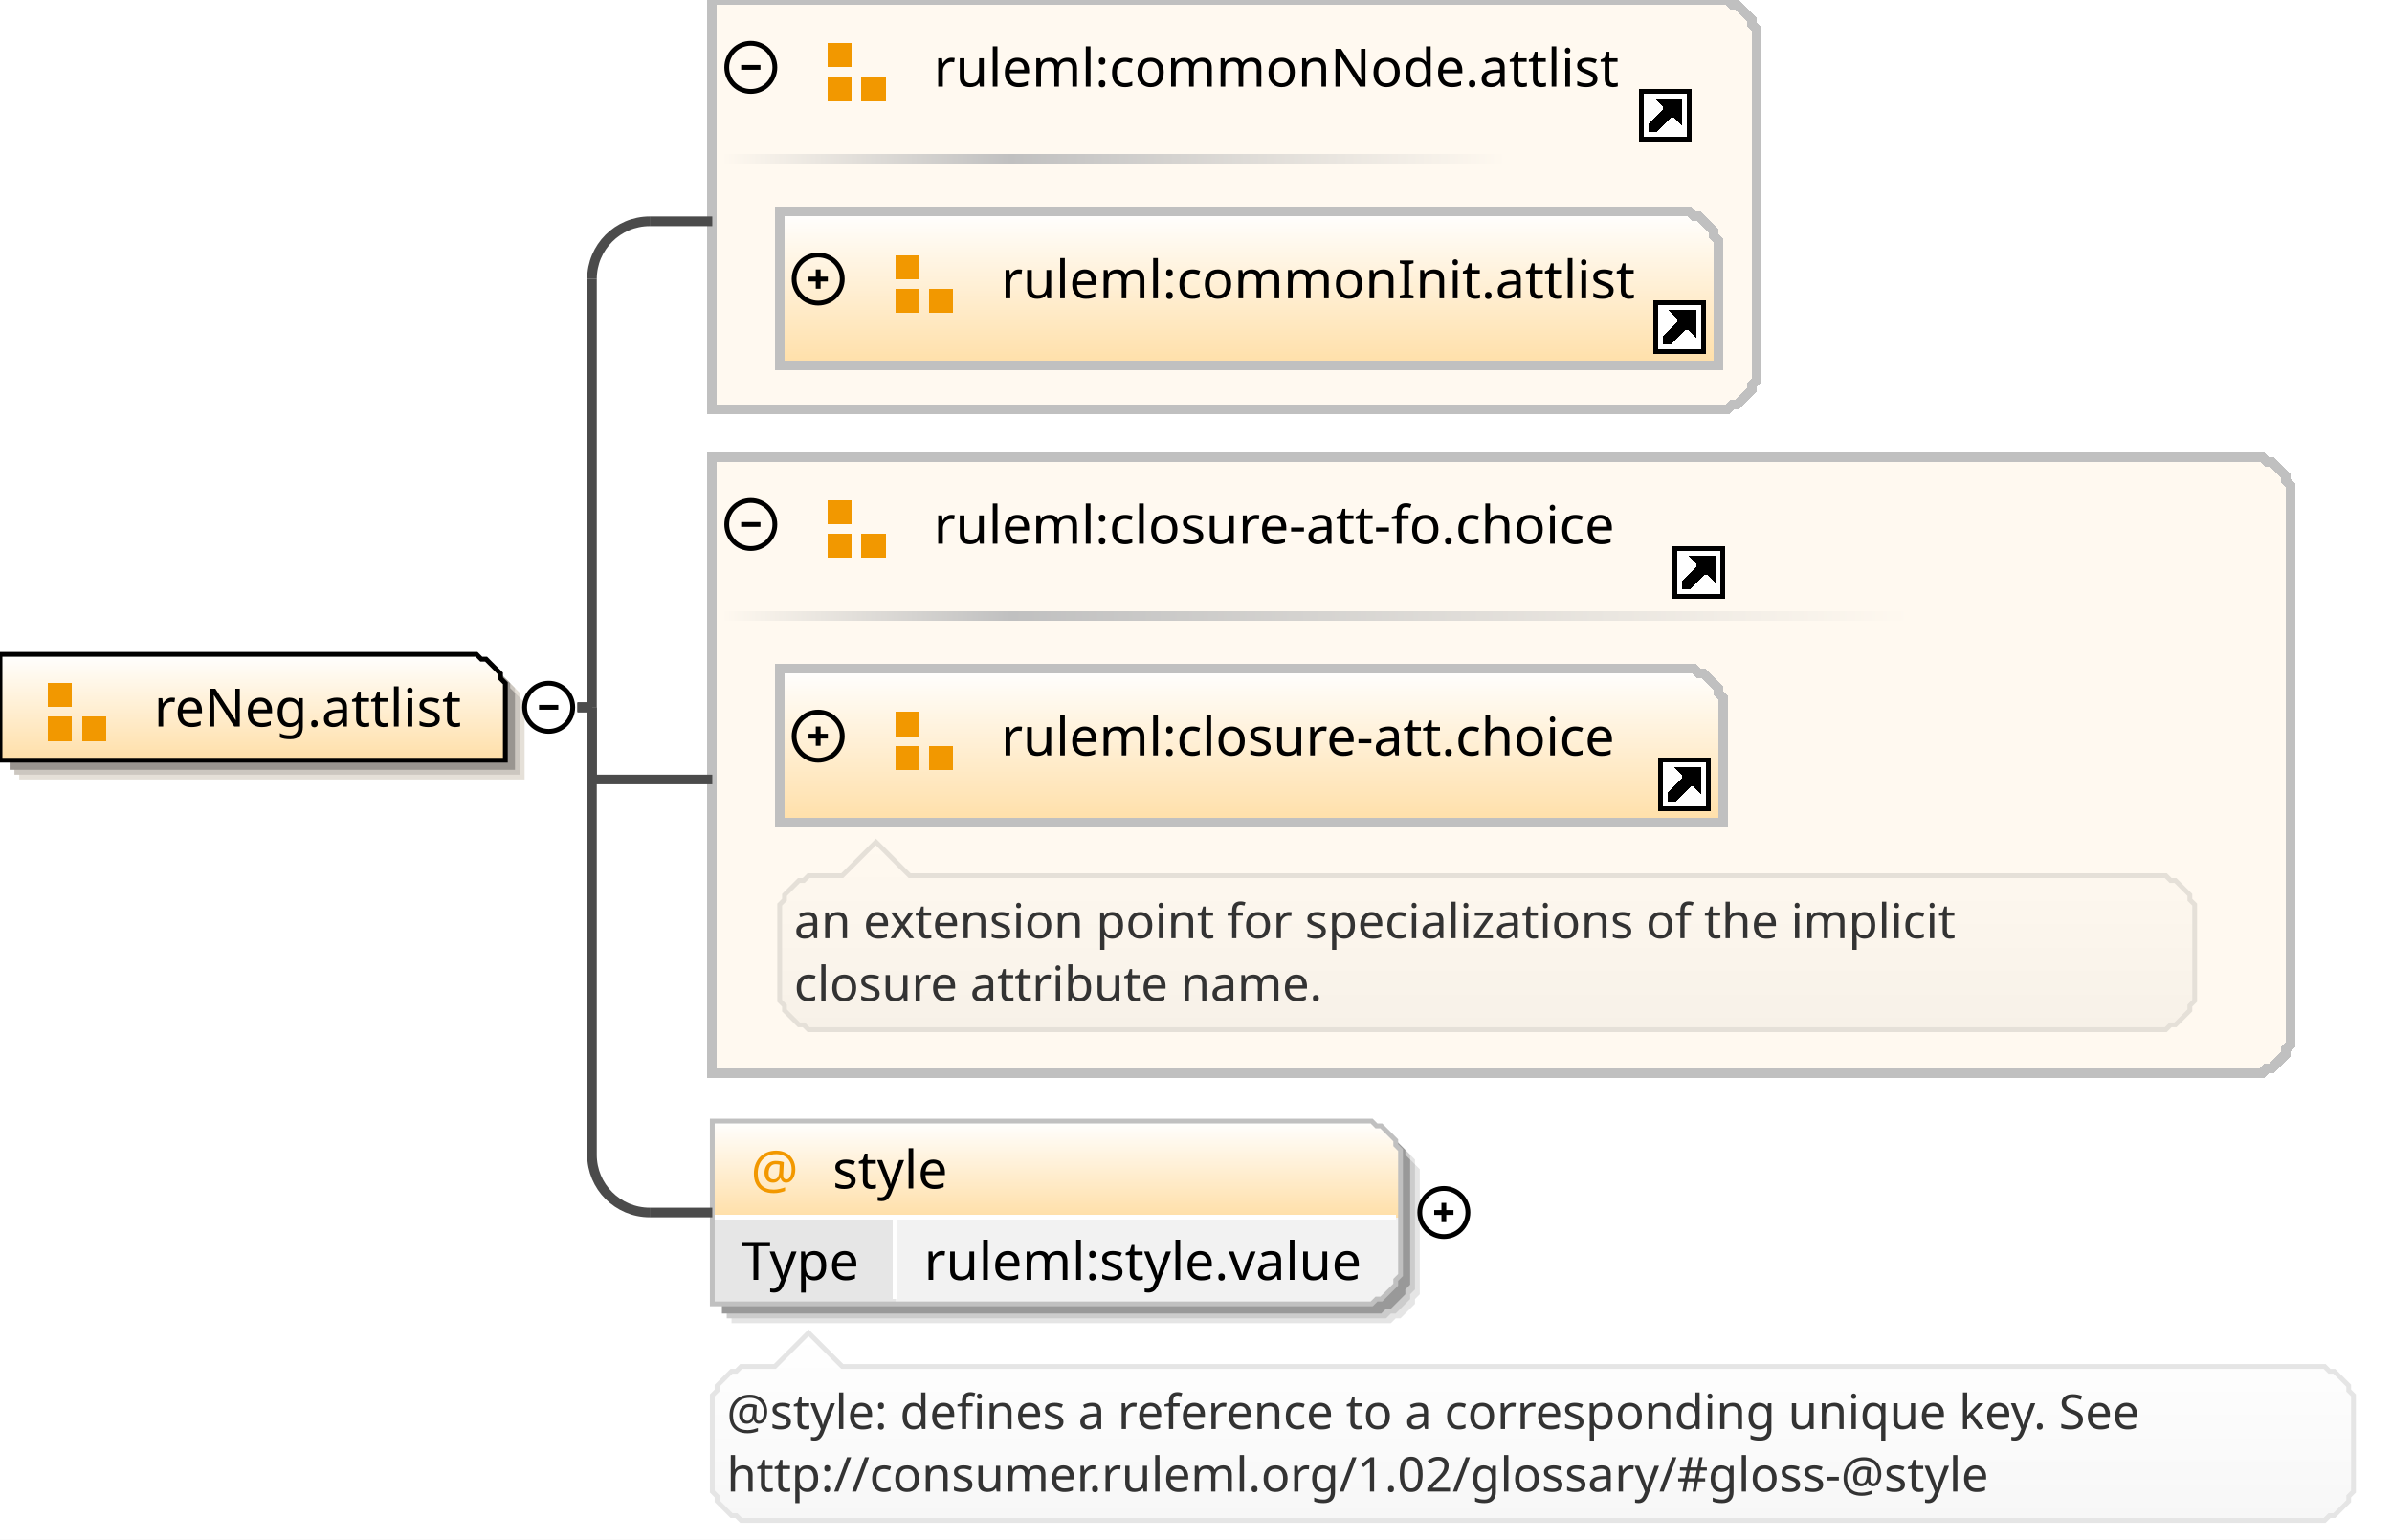
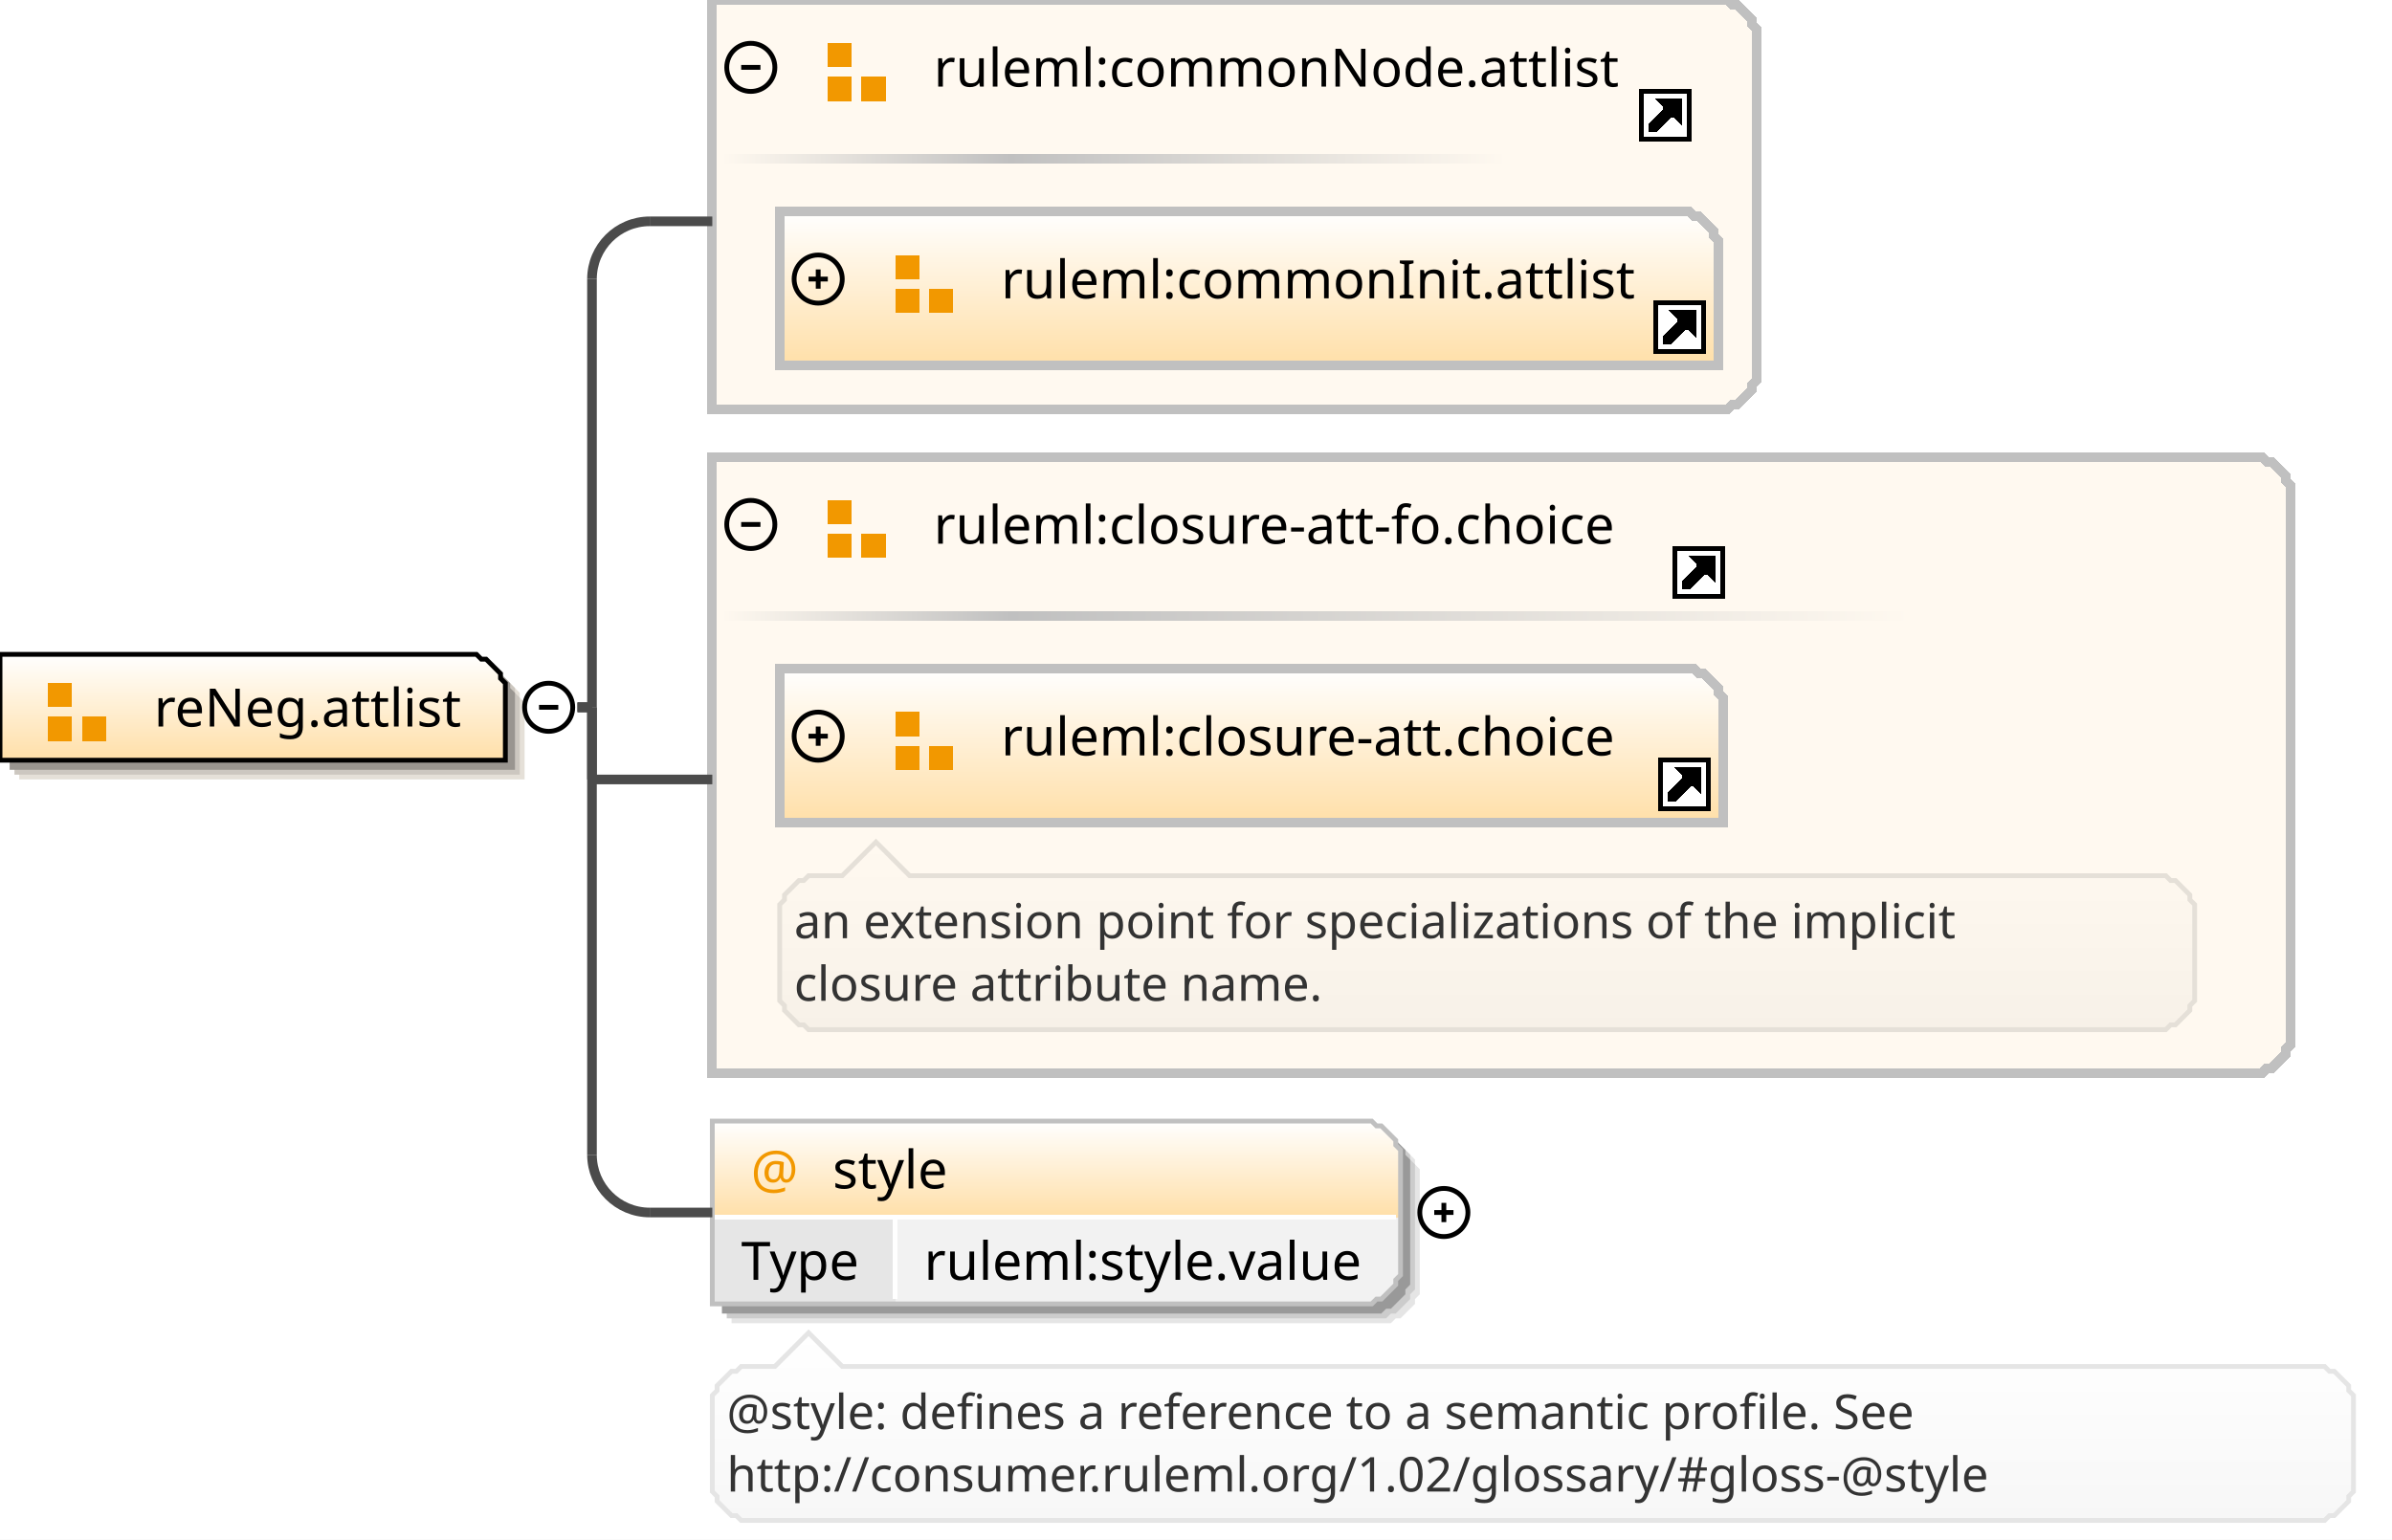
<svg xmlns="http://www.w3.org/2000/svg" color-interpolation="auto" color-rendering="auto" fill="black" fill-opacity="1" font-family="'Dialog'" font-size="12" font-style="normal" font-weight="normal" height="320" image-rendering="auto" shape-rendering="auto" stroke="black" stroke-dasharray="none" stroke-dashoffset="0" stroke-linecap="square" stroke-linejoin="miter" stroke-miterlimit="10" stroke-opacity="1" stroke-width="1" text-rendering="auto" width="497">
  <defs id="genericDefs" />
  <g>
    <defs id="defs1">
      <linearGradient gradientUnits="userSpaceOnUse" id="linearGradient1" spreadMethod="pad" x1="0" x2="0" y1="136" y2="158">
        <stop offset="0%" stop-color="white" stop-opacity="1" />
        <stop offset="100%" stop-color="rgb(255,223,168)" stop-opacity="1" />
      </linearGradient>
      <linearGradient gradientUnits="userSpaceOnUse" id="linearGradient2" spreadMethod="pad" x1="210" x2="313" y1="32" y2="32">
        <stop offset="0%" stop-color="silver" stop-opacity="1" />
        <stop offset="100%" stop-color="rgb(255,249,240)" stop-opacity="1" />
      </linearGradient>
      <linearGradient gradientUnits="userSpaceOnUse" id="linearGradient3" spreadMethod="pad" x1="150" x2="210" y1="32" y2="32">
        <stop offset="0%" stop-color="rgb(255,249,240)" stop-opacity="1" />
        <stop offset="100%" stop-color="silver" stop-opacity="1" />
      </linearGradient>
      <linearGradient gradientUnits="userSpaceOnUse" id="linearGradient4" spreadMethod="pad" x1="162" x2="162" y1="44" y2="76">
        <stop offset="0%" stop-color="white" stop-opacity="1" />
        <stop offset="100%" stop-color="rgb(255,223,168)" stop-opacity="1" />
      </linearGradient>
      <linearGradient gradientUnits="userSpaceOnUse" id="linearGradient5" spreadMethod="pad" x1="210" x2="397" y1="127" y2="127">
        <stop offset="0%" stop-color="silver" stop-opacity="1" />
        <stop offset="100%" stop-color="rgb(255,249,240)" stop-opacity="1" />
      </linearGradient>
      <linearGradient gradientUnits="userSpaceOnUse" id="linearGradient6" spreadMethod="pad" x1="150" x2="210" y1="127" y2="127">
        <stop offset="0%" stop-color="rgb(255,249,240)" stop-opacity="1" />
        <stop offset="100%" stop-color="silver" stop-opacity="1" />
      </linearGradient>
      <linearGradient gradientUnits="userSpaceOnUse" id="linearGradient7" spreadMethod="pad" x1="162" x2="162" y1="139" y2="171">
        <stop offset="0%" stop-color="white" stop-opacity="1" />
        <stop offset="100%" stop-color="rgb(255,223,168)" stop-opacity="1" />
      </linearGradient>
      <linearGradient gradientUnits="userSpaceOnUse" id="linearGradient8" spreadMethod="pad" x1="162" x2="162" y1="175" y2="214">
        <stop offset="0%" stop-color="rgb(255,249,240)" stop-opacity="1" />
        <stop offset="100%" stop-color="rgb(247,241,232)" stop-opacity="1" />
      </linearGradient>
      <linearGradient gradientUnits="userSpaceOnUse" id="linearGradient9" spreadMethod="pad" x1="148" x2="148" y1="233" y2="253">
        <stop offset="0%" stop-color="white" stop-opacity="1" />
        <stop offset="100%" stop-color="rgb(255,223,168)" stop-opacity="1" />
      </linearGradient>
      <linearGradient gradientUnits="userSpaceOnUse" id="linearGradient10" spreadMethod="pad" x1="148" x2="148" y1="277" y2="316">
        <stop offset="0%" stop-color="white" stop-opacity="1" />
        <stop offset="100%" stop-color="rgb(247,247,247)" stop-opacity="1" />
      </linearGradient>
      <clipPath clipPathUnits="userSpaceOnUse" id="clipPath1">
        <path d="M0 0 L497 0 L497 320 L0 320 L0 0 Z" />
      </clipPath>
    </defs>
    <g fill="white" stroke="white" text-rendering="geometricPrecision">
      <rect clip-path="url(#clipPath1)" height="320" stroke="none" width="497" x="0" y="0" />
    </g>
    <g fill="rgb(229,224,216)" font-family="sans-serif" font-size="11" stroke="rgb(229,224,216)" text-rendering="geometricPrecision">
      <polygon clip-path="url(#clipPath1)" points=" 4 140 103 140 104 141 105 141 106 142 107 143 108 144 108 145 109 146 109 162 4 162" stroke="none" />
      <polygon clip-path="url(#clipPath1)" fill="rgb(204,199,192)" points=" 3 139 102 139 103 140 104 140 105 141 106 142 107 143 107 144 108 145 108 161 3 161" stroke="none" />
      <polygon clip-path="url(#clipPath1)" fill="rgb(153,149,144)" points=" 2 138 101 138 102 139 103 139 104 140 105 141 106 142 106 143 107 144 107 160 2 160" stroke="none" />
      <polygon clip-path="url(#clipPath1)" fill="url(#linearGradient1)" points=" 0 136 99 136 100 137 101 137 102 138 103 139 104 140 104 141 105 142 105 158 0 158" shape-rendering="crispEdges" stroke="none" />
      <polygon clip-path="url(#clipPath1)" fill="none" points=" 0 136 99 136 100 137 101 137 102 138 103 139 104 140 104 141 105 142 105 158 0 158" stroke="black" stroke-linecap="butt" />
    </g>
    <g fill="rgb(242,152,0)" font-family="sans-serif" font-size="11" shape-rendering="crispEdges" stroke="rgb(242,152,0)" stroke-linecap="butt" text-rendering="geometricPrecision">
      <rect clip-path="url(#clipPath1)" height="5" stroke="none" width="5" x="10" y="142" />
      <rect clip-path="url(#clipPath1)" height="5" stroke="none" width="5" x="10" y="149" />
      <rect clip-path="url(#clipPath1)" height="5" stroke="none" width="5" x="17" y="149" />
      <text clip-path="url(#clipPath1)" fill="black" stroke="none" x="32" xml:space="preserve" y="151">reNeg.attlist</text>
      <circle clip-path="url(#clipPath1)" cx="114" cy="147" fill="none" r="5" shape-rendering="auto" stroke="black" />
      <line clip-path="url(#clipPath1)" fill="none" shape-rendering="auto" stroke="black" x1="112" x2="116" y1="147" y2="147" />
      <polygon clip-path="url(#clipPath1)" fill="rgb(255,249,240)" points=" 148 0 359 0 360 1 361 1 362 2 363 3 364 4 364 5 365 6 365 79 364 80 364 81 363 82 362 83 361 84 360 84 359 85 148 85" stroke="none" stroke-width="2" />
      <polygon clip-path="url(#clipPath1)" fill="none" points=" 148 0 359 0 360 1 361 1 362 2 363 3 364 4 364 5 365 6 365 79 364 80 364 81 363 82 362 83 361 84 360 84 359 85 148 85" stroke="silver" stroke-width="2" />
      <rect clip-path="url(#clipPath1)" fill="url(#linearGradient2)" height="2" stroke="none" stroke-width="2" width="103" x="210" y="32" />
      <rect clip-path="url(#clipPath1)" fill="url(#linearGradient3)" height="2" stroke="none" stroke-width="2" width="60" x="150" y="32" />
      <rect clip-path="url(#clipPath1)" height="5" stroke="none" width="5" x="172" y="9" />
      <rect clip-path="url(#clipPath1)" height="5" stroke="none" width="5" x="172" y="16" />
      <rect clip-path="url(#clipPath1)" height="5" stroke="none" width="5" x="179" y="16" />
      <text clip-path="url(#clipPath1)" fill="black" stroke="none" x="194" xml:space="preserve" y="18">ruleml:commonNode.attlist</text>
      <rect clip-path="url(#clipPath1)" fill="white" height="10" stroke="none" width="10" x="341" y="19" />
      <polygon clip-path="url(#clipPath1)" fill="none" points=" 343 27 343 26 346 23 346 22 345 21 349 21 349 25 348 24 347 24 344 27" stroke="black" />
      <polygon clip-path="url(#clipPath1)" fill="black" points=" 343 27 343 26 346 23 346 22 345 21 349 21 349 25 348 24 347 24 344 27" stroke="none" />
      <rect clip-path="url(#clipPath1)" fill="none" height="10" stroke="black" width="10" x="341" y="19" />
      <circle clip-path="url(#clipPath1)" cx="156" cy="14" fill="none" r="5" shape-rendering="auto" stroke="black" />
      <line clip-path="url(#clipPath1)" fill="none" shape-rendering="auto" stroke="black" x1="154" x2="158" y1="14" y2="14" />
      <polygon clip-path="url(#clipPath1)" fill="url(#linearGradient4)" points=" 162 44 351 44 352 45 353 45 354 46 355 47 356 48 356 49 357 50 357 76 162 76" stroke="none" stroke-width="2" />
      <polygon clip-path="url(#clipPath1)" fill="none" points=" 162 44 351 44 352 45 353 45 354 46 355 47 356 48 356 49 357 50 357 76 162 76" stroke="silver" stroke-width="2" />
      <rect clip-path="url(#clipPath1)" height="5" stroke="none" width="5" x="186" y="53" />
      <rect clip-path="url(#clipPath1)" height="5" stroke="none" width="5" x="186" y="60" />
      <rect clip-path="url(#clipPath1)" height="5" stroke="none" width="5" x="193" y="60" />
      <text clip-path="url(#clipPath1)" fill="black" stroke="none" x="208" xml:space="preserve" y="62">ruleml:commonInit.attlist</text>
      <rect clip-path="url(#clipPath1)" fill="white" height="10" stroke="none" width="10" x="344" y="63" />
      <polygon clip-path="url(#clipPath1)" fill="none" points=" 346 71 346 70 349 67 349 66 348 65 352 65 352 69 351 68 350 68 347 71" stroke="black" />
      <polygon clip-path="url(#clipPath1)" fill="black" points=" 346 71 346 70 349 67 349 66 348 65 352 65 352 69 351 68 350 68 347 71" stroke="none" />
      <rect clip-path="url(#clipPath1)" fill="none" height="10" stroke="black" width="10" x="344" y="63" />
      <circle clip-path="url(#clipPath1)" cx="170" cy="58" fill="none" r="5" shape-rendering="auto" stroke="black" />
      <line clip-path="url(#clipPath1)" fill="none" shape-rendering="auto" stroke="black" x1="168" x2="172" y1="58" y2="58" />
      <line clip-path="url(#clipPath1)" fill="none" shape-rendering="auto" stroke="black" x1="170" x2="170" y1="56" y2="60" />
    </g>
    <g fill="rgb(75,75,75)" font-family="sans-serif" font-size="11" stroke="rgb(75,75,75)" stroke-linecap="butt" stroke-width="2" text-rendering="geometricPrecision">
      <line clip-path="url(#clipPath1)" fill="none" x1="120" x2="123" y1="147" y2="147" />
      <line clip-path="url(#clipPath1)" fill="none" x1="123" x2="123" y1="58" y2="147" />
      <line clip-path="url(#clipPath1)" fill="none" x1="135" x2="148" y1="46" y2="46" />
      <path clip-path="url(#clipPath1)" d="M123 58 A12 12 0 0 1 135 46" fill="none" />
      <polygon clip-path="url(#clipPath1)" fill="rgb(255,249,240)" points=" 148 95 470 95 471 96 472 96 473 97 474 98 475 99 475 100 476 101 476 217 475 218 475 219 474 220 473 221 472 222 471 222 470 223 148 223" shape-rendering="crispEdges" stroke="none" />
      <polygon clip-path="url(#clipPath1)" fill="none" points=" 148 95 470 95 471 96 472 96 473 97 474 98 475 99 475 100 476 101 476 217 475 218 475 219 474 220 473 221 472 222 471 222 470 223 148 223" shape-rendering="crispEdges" stroke="silver" />
      <rect clip-path="url(#clipPath1)" fill="url(#linearGradient5)" height="2" shape-rendering="crispEdges" stroke="none" width="187" x="210" y="127" />
      <rect clip-path="url(#clipPath1)" fill="url(#linearGradient6)" height="2" shape-rendering="crispEdges" stroke="none" width="60" x="150" y="127" />
    </g>
    <g fill="rgb(242,152,0)" font-family="sans-serif" font-size="11" shape-rendering="crispEdges" stroke="rgb(242,152,0)" stroke-linecap="butt" text-rendering="geometricPrecision">
      <rect clip-path="url(#clipPath1)" height="5" stroke="none" width="5" x="172" y="104" />
      <rect clip-path="url(#clipPath1)" height="5" stroke="none" width="5" x="172" y="111" />
      <rect clip-path="url(#clipPath1)" height="5" stroke="none" width="5" x="179" y="111" />
      <text clip-path="url(#clipPath1)" fill="black" stroke="none" x="194" xml:space="preserve" y="113">ruleml:closure-att-fo.choice</text>
      <rect clip-path="url(#clipPath1)" fill="white" height="10" stroke="none" width="10" x="348" y="114" />
      <polygon clip-path="url(#clipPath1)" fill="none" points=" 350 122 350 121 353 118 353 117 352 116 356 116 356 120 355 119 354 119 351 122" stroke="black" />
      <polygon clip-path="url(#clipPath1)" fill="black" points=" 350 122 350 121 353 118 353 117 352 116 356 116 356 120 355 119 354 119 351 122" stroke="none" />
      <rect clip-path="url(#clipPath1)" fill="none" height="10" stroke="black" width="10" x="348" y="114" />
      <circle clip-path="url(#clipPath1)" cx="156" cy="109" fill="none" r="5" shape-rendering="auto" stroke="black" />
      <line clip-path="url(#clipPath1)" fill="none" shape-rendering="auto" stroke="black" x1="154" x2="158" y1="109" y2="109" />
      <polygon clip-path="url(#clipPath1)" fill="url(#linearGradient7)" points=" 162 139 352 139 353 140 354 140 355 141 356 142 357 143 357 144 358 145 358 171 162 171" stroke="none" stroke-width="2" />
      <polygon clip-path="url(#clipPath1)" fill="none" points=" 162 139 352 139 353 140 354 140 355 141 356 142 357 143 357 144 358 145 358 171 162 171" stroke="silver" stroke-width="2" />
      <rect clip-path="url(#clipPath1)" height="5" stroke="none" width="5" x="186" y="148" />
      <rect clip-path="url(#clipPath1)" height="5" stroke="none" width="5" x="186" y="155" />
      <rect clip-path="url(#clipPath1)" height="5" stroke="none" width="5" x="193" y="155" />
      <text clip-path="url(#clipPath1)" fill="black" stroke="none" x="208" xml:space="preserve" y="157">ruleml:closure-att.choice</text>
      <rect clip-path="url(#clipPath1)" fill="white" height="10" stroke="none" width="10" x="345" y="158" />
      <polygon clip-path="url(#clipPath1)" fill="none" points=" 347 166 347 165 350 162 350 161 349 160 353 160 353 164 352 163 351 163 348 166" stroke="black" />
      <polygon clip-path="url(#clipPath1)" fill="black" points=" 347 166 347 165 350 162 350 161 349 160 353 160 353 164 352 163 351 163 348 166" stroke="none" />
      <rect clip-path="url(#clipPath1)" fill="none" height="10" stroke="black" width="10" x="345" y="158" />
      <circle clip-path="url(#clipPath1)" cx="170" cy="153" fill="none" r="5" shape-rendering="auto" stroke="black" />
      <line clip-path="url(#clipPath1)" fill="none" shape-rendering="auto" stroke="black" x1="168" x2="172" y1="153" y2="153" />
      <line clip-path="url(#clipPath1)" fill="none" shape-rendering="auto" stroke="black" x1="170" x2="170" y1="151" y2="155" />
      <polygon clip-path="url(#clipPath1)" fill="url(#linearGradient8)" points=" 162 188 163 187 163 186 164 185 165 184 166 183 167 183 168 182 175 182 182 175 189 182 450 182 451 183 452 183 453 184 454 185 455 186 455 187 456 188 456 208 455 209 455 210 454 211 453 212 452 213 451 213 450 214 168 214 167 213 166 213 165 212 164 211 163 210 163 209 162 208" stroke="none" />
      <polygon clip-path="url(#clipPath1)" fill="none" points=" 162 188 163 187 163 186 164 185 165 184 166 183 167 183 168 182 175 182 182 175 189 182 450 182 451 183 452 183 453 184 454 185 455 186 455 187 456 188 456 208 455 209 455 210 454 211 453 212 452 213 451 213 450 214 168 214 167 213 166 213 165 212 164 211 163 210 163 209 162 208" shape-rendering="auto" stroke="rgb(229,224,216)" />
      <text clip-path="url(#clipPath1)" fill="rgb(51,51,51)" font-size="10" stroke="none" x="165" xml:space="preserve" y="195">an extension point for specializations of the implicit </text>
      <text clip-path="url(#clipPath1)" fill="rgb(51,51,51)" font-size="10" stroke="none" x="165" xml:space="preserve" y="208">closure attribute name.</text>
    </g>
    <g fill="rgb(75,75,75)" font-family="sans-serif" font-size="11" stroke="rgb(75,75,75)" stroke-linecap="butt" stroke-width="2" text-rendering="geometricPrecision">
      <line clip-path="url(#clipPath1)" fill="none" x1="120" x2="123" y1="147" y2="147" />
      <line clip-path="url(#clipPath1)" fill="none" x1="123" x2="123" y1="147" y2="162" />
      <line clip-path="url(#clipPath1)" fill="none" x1="123" x2="148" y1="162" y2="162" />
      <polygon clip-path="url(#clipPath1)" fill="rgb(229,229,229)" points=" 152 237 289 237 290 238 291 238 292 239 293 240 294 241 294 242 295 243 295 269 294 270 294 271 293 272 292 273 291 274 290 274 289 275 152 275" stroke="none" stroke-width="1" />
      <polygon clip-path="url(#clipPath1)" fill="rgb(204,204,204)" points=" 151 236 288 236 289 237 290 237 291 238 292 239 293 240 293 241 294 242 294 268 293 269 293 270 292 271 291 272 290 273 289 273 288 274 151 274" stroke="none" stroke-width="1" />
      <polygon clip-path="url(#clipPath1)" fill="rgb(153,153,153)" points=" 150 235 287 235 288 236 289 236 290 237 291 238 292 239 292 240 293 241 293 267 292 268 292 269 291 270 290 271 289 272 288 272 287 273 150 273" stroke="none" stroke-width="1" />
    </g>
    <g fill="url(#linearGradient9)" font-family="sans-serif" font-size="11" shape-rendering="crispEdges" stroke="url(#linearGradient9)" stroke-linecap="butt" text-rendering="geometricPrecision">
      <polygon clip-path="url(#clipPath1)" points=" 148 233 285 233 286 234 287 234 288 235 289 236 290 237 290 238 291 239 291 253 290 253 290 253 289 253 288 253 287 253 286 253 285 253 148 253" stroke="none" />
      <polygon clip-path="url(#clipPath1)" fill="rgb(230,230,230)" points=" 148 253 186 253 186 253 186 253 186 253 186 253 186 253 186 253 186 253 186 265 186 266 186 267 186 268 186 269 186 270 186 270 186 271 148 271" stroke="none" />
      <polygon clip-path="url(#clipPath1)" fill="rgb(242,242,242)" points=" 186 253 285 253 286 253 287 253 288 253 289 253 290 253 290 253 291 253 291 265 290 266 290 267 289 268 288 269 287 270 286 270 285 271 186 271" stroke="none" />
      <line clip-path="url(#clipPath1)" fill="none" stroke="white" x1="148" x2="290" y1="253" y2="253" />
      <text clip-path="url(#clipPath1)" fill="black" stroke="none" x="154" xml:space="preserve" y="266">Type</text>
      <text clip-path="url(#clipPath1)" fill="black" stroke="none" x="192" xml:space="preserve" y="266">ruleml:style.value</text>
      <line clip-path="url(#clipPath1)" fill="none" stroke="white" x1="186" x2="186" y1="253" y2="270" />
      <polygon clip-path="url(#clipPath1)" fill="none" points=" 148 233 285 233 286 234 287 234 288 235 289 236 290 237 290 238 291 239 291 265 290 266 290 267 289 268 288 269 287 270 286 270 285 271 148 271" shape-rendering="auto" stroke="silver" />
      <text clip-path="url(#clipPath1)" fill="rgb(242,152,0)" stroke="none" x="156" xml:space="preserve" y="247">@</text>
      <text clip-path="url(#clipPath1)" fill="black" stroke="none" x="173" xml:space="preserve" y="247">style</text>
      <circle clip-path="url(#clipPath1)" cx="300" cy="252" fill="none" r="5" shape-rendering="auto" stroke="black" />
      <line clip-path="url(#clipPath1)" fill="none" shape-rendering="auto" stroke="black" x1="298" x2="302" y1="252" y2="252" />
      <line clip-path="url(#clipPath1)" fill="none" shape-rendering="auto" stroke="black" x1="300" x2="300" y1="250" y2="254" />
      <polygon clip-path="url(#clipPath1)" fill="url(#linearGradient10)" points=" 148 290 149 289 149 288 150 287 151 286 152 285 153 285 154 284 161 284 168 277 175 284 483 284 484 285 485 285 486 286 487 287 488 288 488 289 489 290 489 310 488 311 488 312 487 313 486 314 485 315 484 315 483 316 154 316 153 315 152 315 151 314 150 313 149 312 149 311 148 310" stroke="none" />
      <polygon clip-path="url(#clipPath1)" fill="none" points=" 148 290 149 289 149 288 150 287 151 286 152 285 153 285 154 284 161 284 168 277 175 284 483 284 484 285 485 285 486 286 487 287 488 288 488 289 489 290 489 310 488 311 488 312 487 313 486 314 485 315 484 315 483 316 154 316 153 315 152 315 151 314 150 313 149 312 149 311 148 310" shape-rendering="auto" stroke="rgb(229,229,229)" />
-       <text clip-path="url(#clipPath1)" fill="rgb(51,51,51)" font-size="10" stroke="none" x="151" xml:space="preserve" y="297">@style: defines a reference to a corresponding unique key. See </text>
+       <text clip-path="url(#clipPath1)" fill="rgb(51,51,51)" font-size="10" stroke="none" x="151" xml:space="preserve" y="297">@style: defines a reference to a semantic profile. See </text>
      <text clip-path="url(#clipPath1)" fill="rgb(51,51,51)" font-size="10" stroke="none" x="151" xml:space="preserve" y="310">http://consumer.ruleml.org/1.02/glossary/#gloss-@style</text>
    </g>
    <g fill="rgb(75,75,75)" font-family="sans-serif" font-size="11" stroke="rgb(75,75,75)" stroke-linecap="butt" stroke-width="2" text-rendering="geometricPrecision">
      <line clip-path="url(#clipPath1)" fill="none" x1="120" x2="123" y1="147" y2="147" />
      <line clip-path="url(#clipPath1)" fill="none" x1="123" x2="123" y1="147" y2="240" />
      <line clip-path="url(#clipPath1)" fill="none" x1="135" x2="148" y1="252" y2="252" />
      <path clip-path="url(#clipPath1)" d="M123 240 A12 12 0 0 0 135 252" fill="none" />
    </g>
  </g>
</svg>
